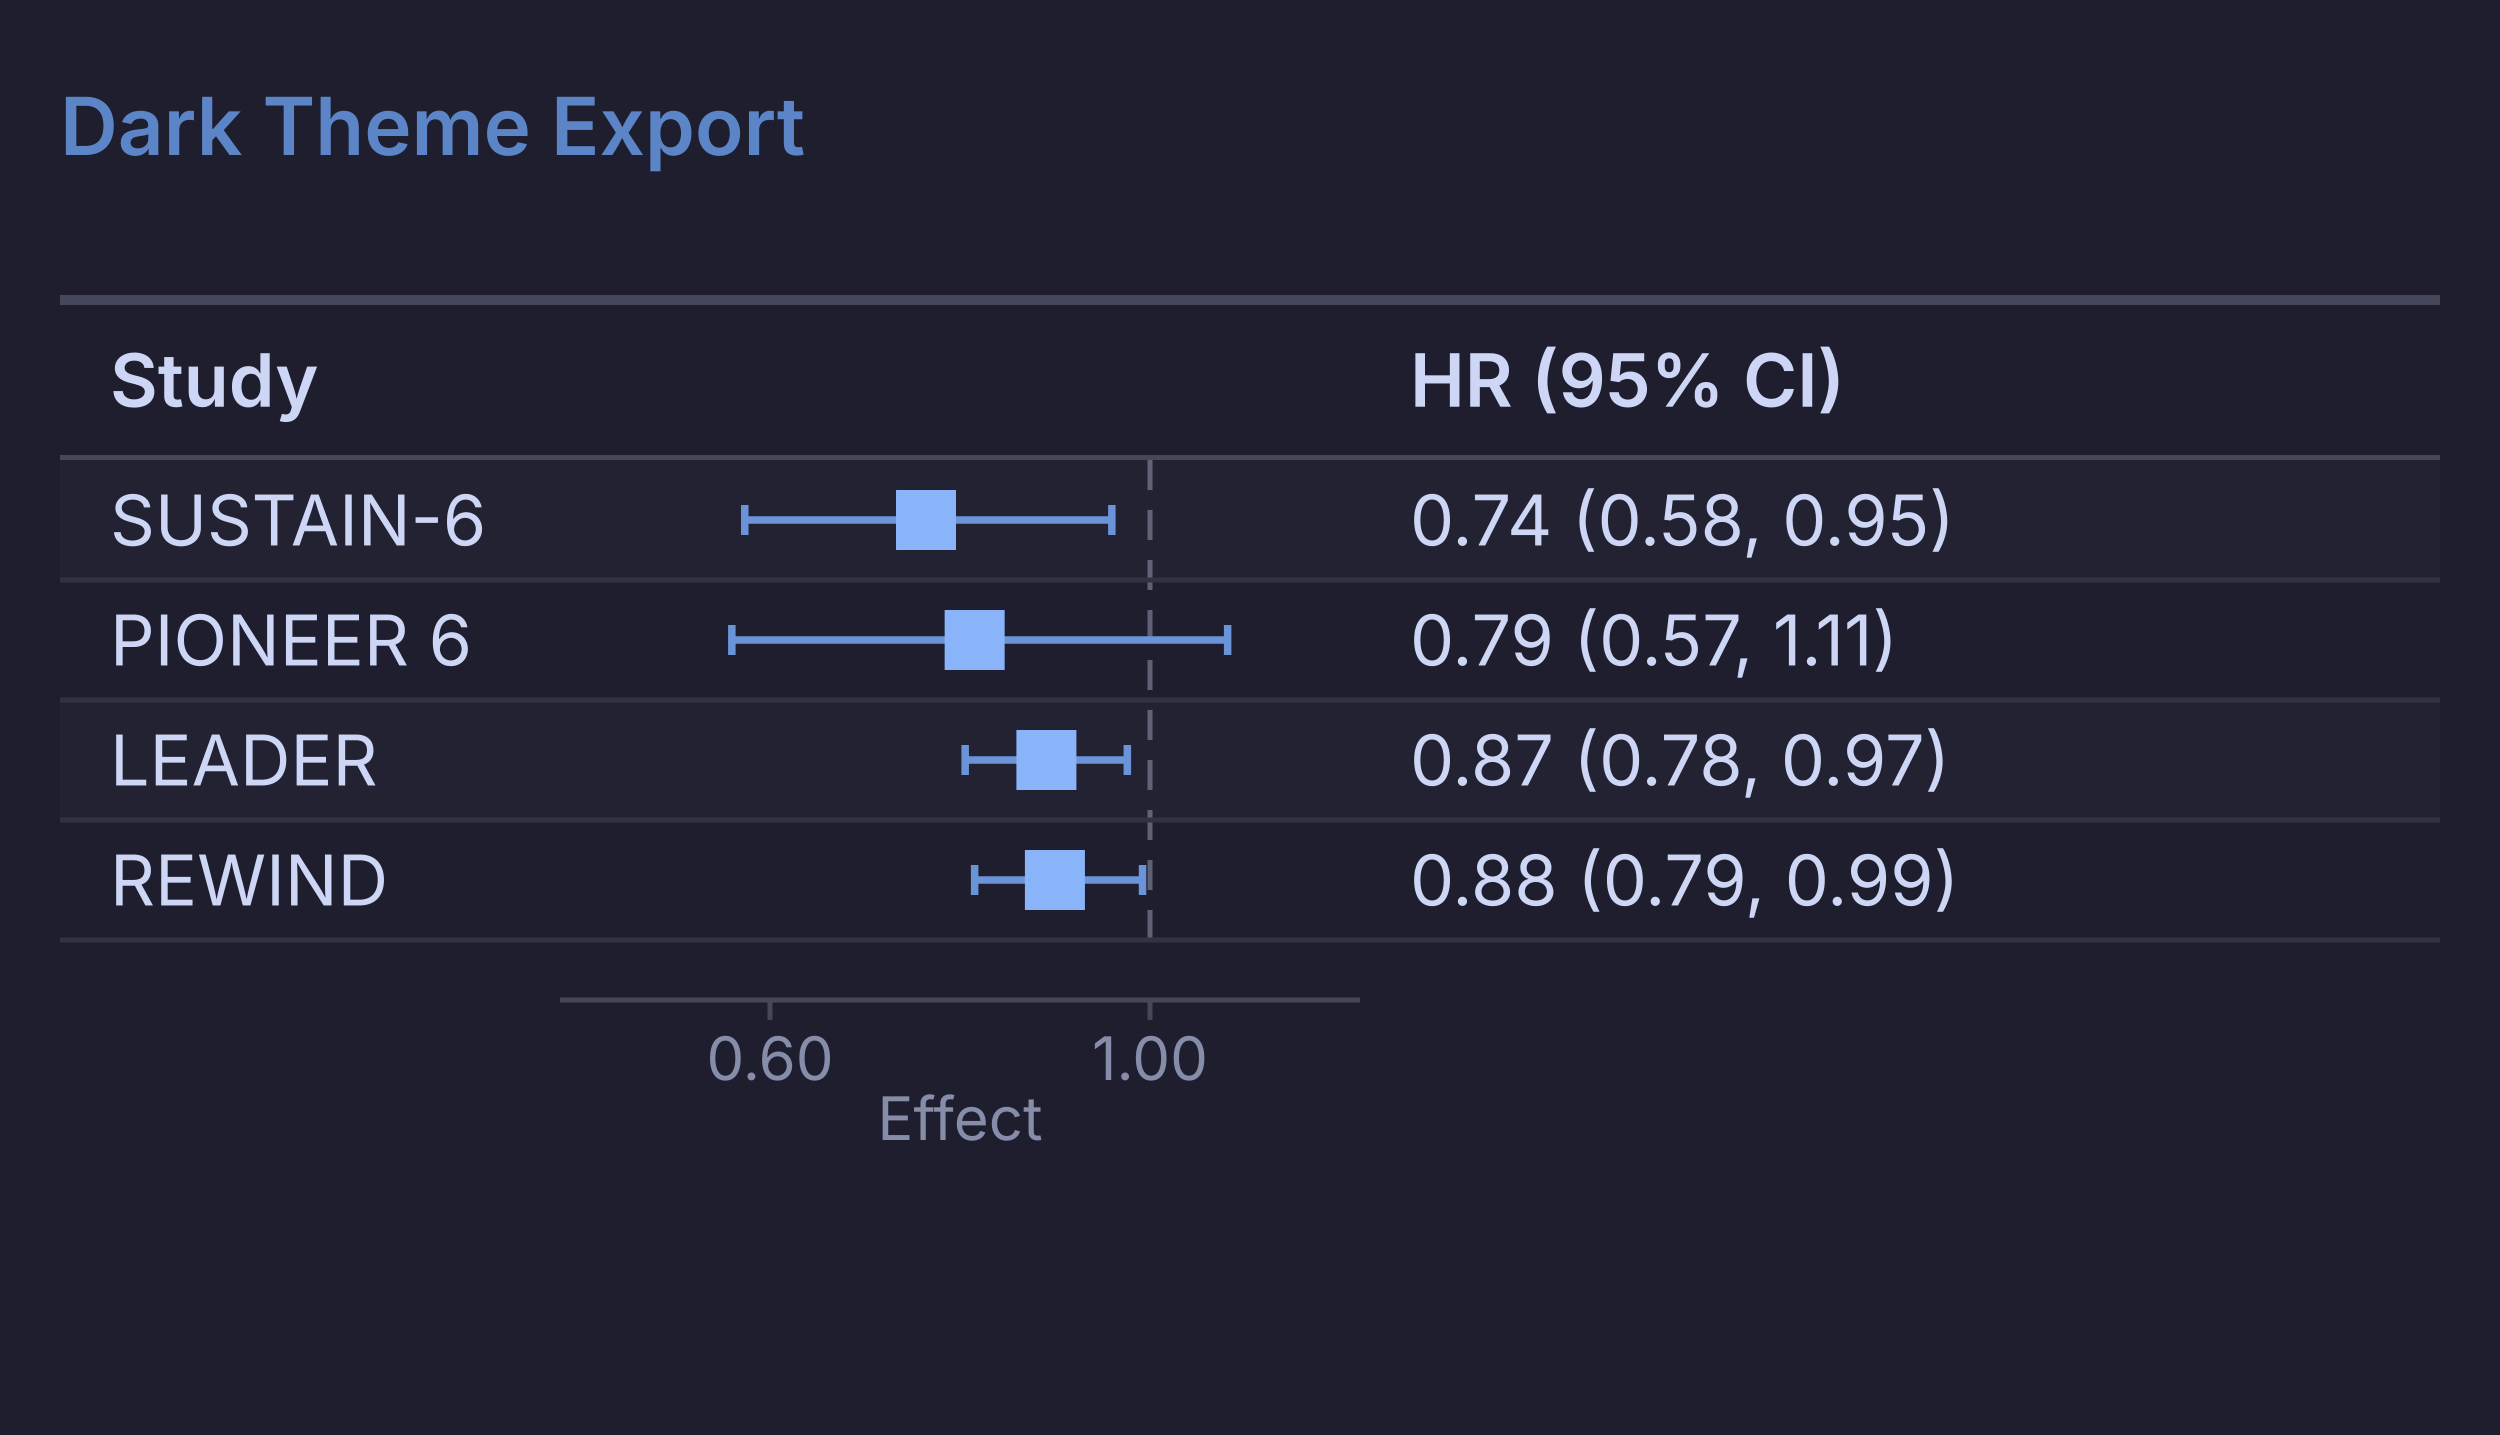
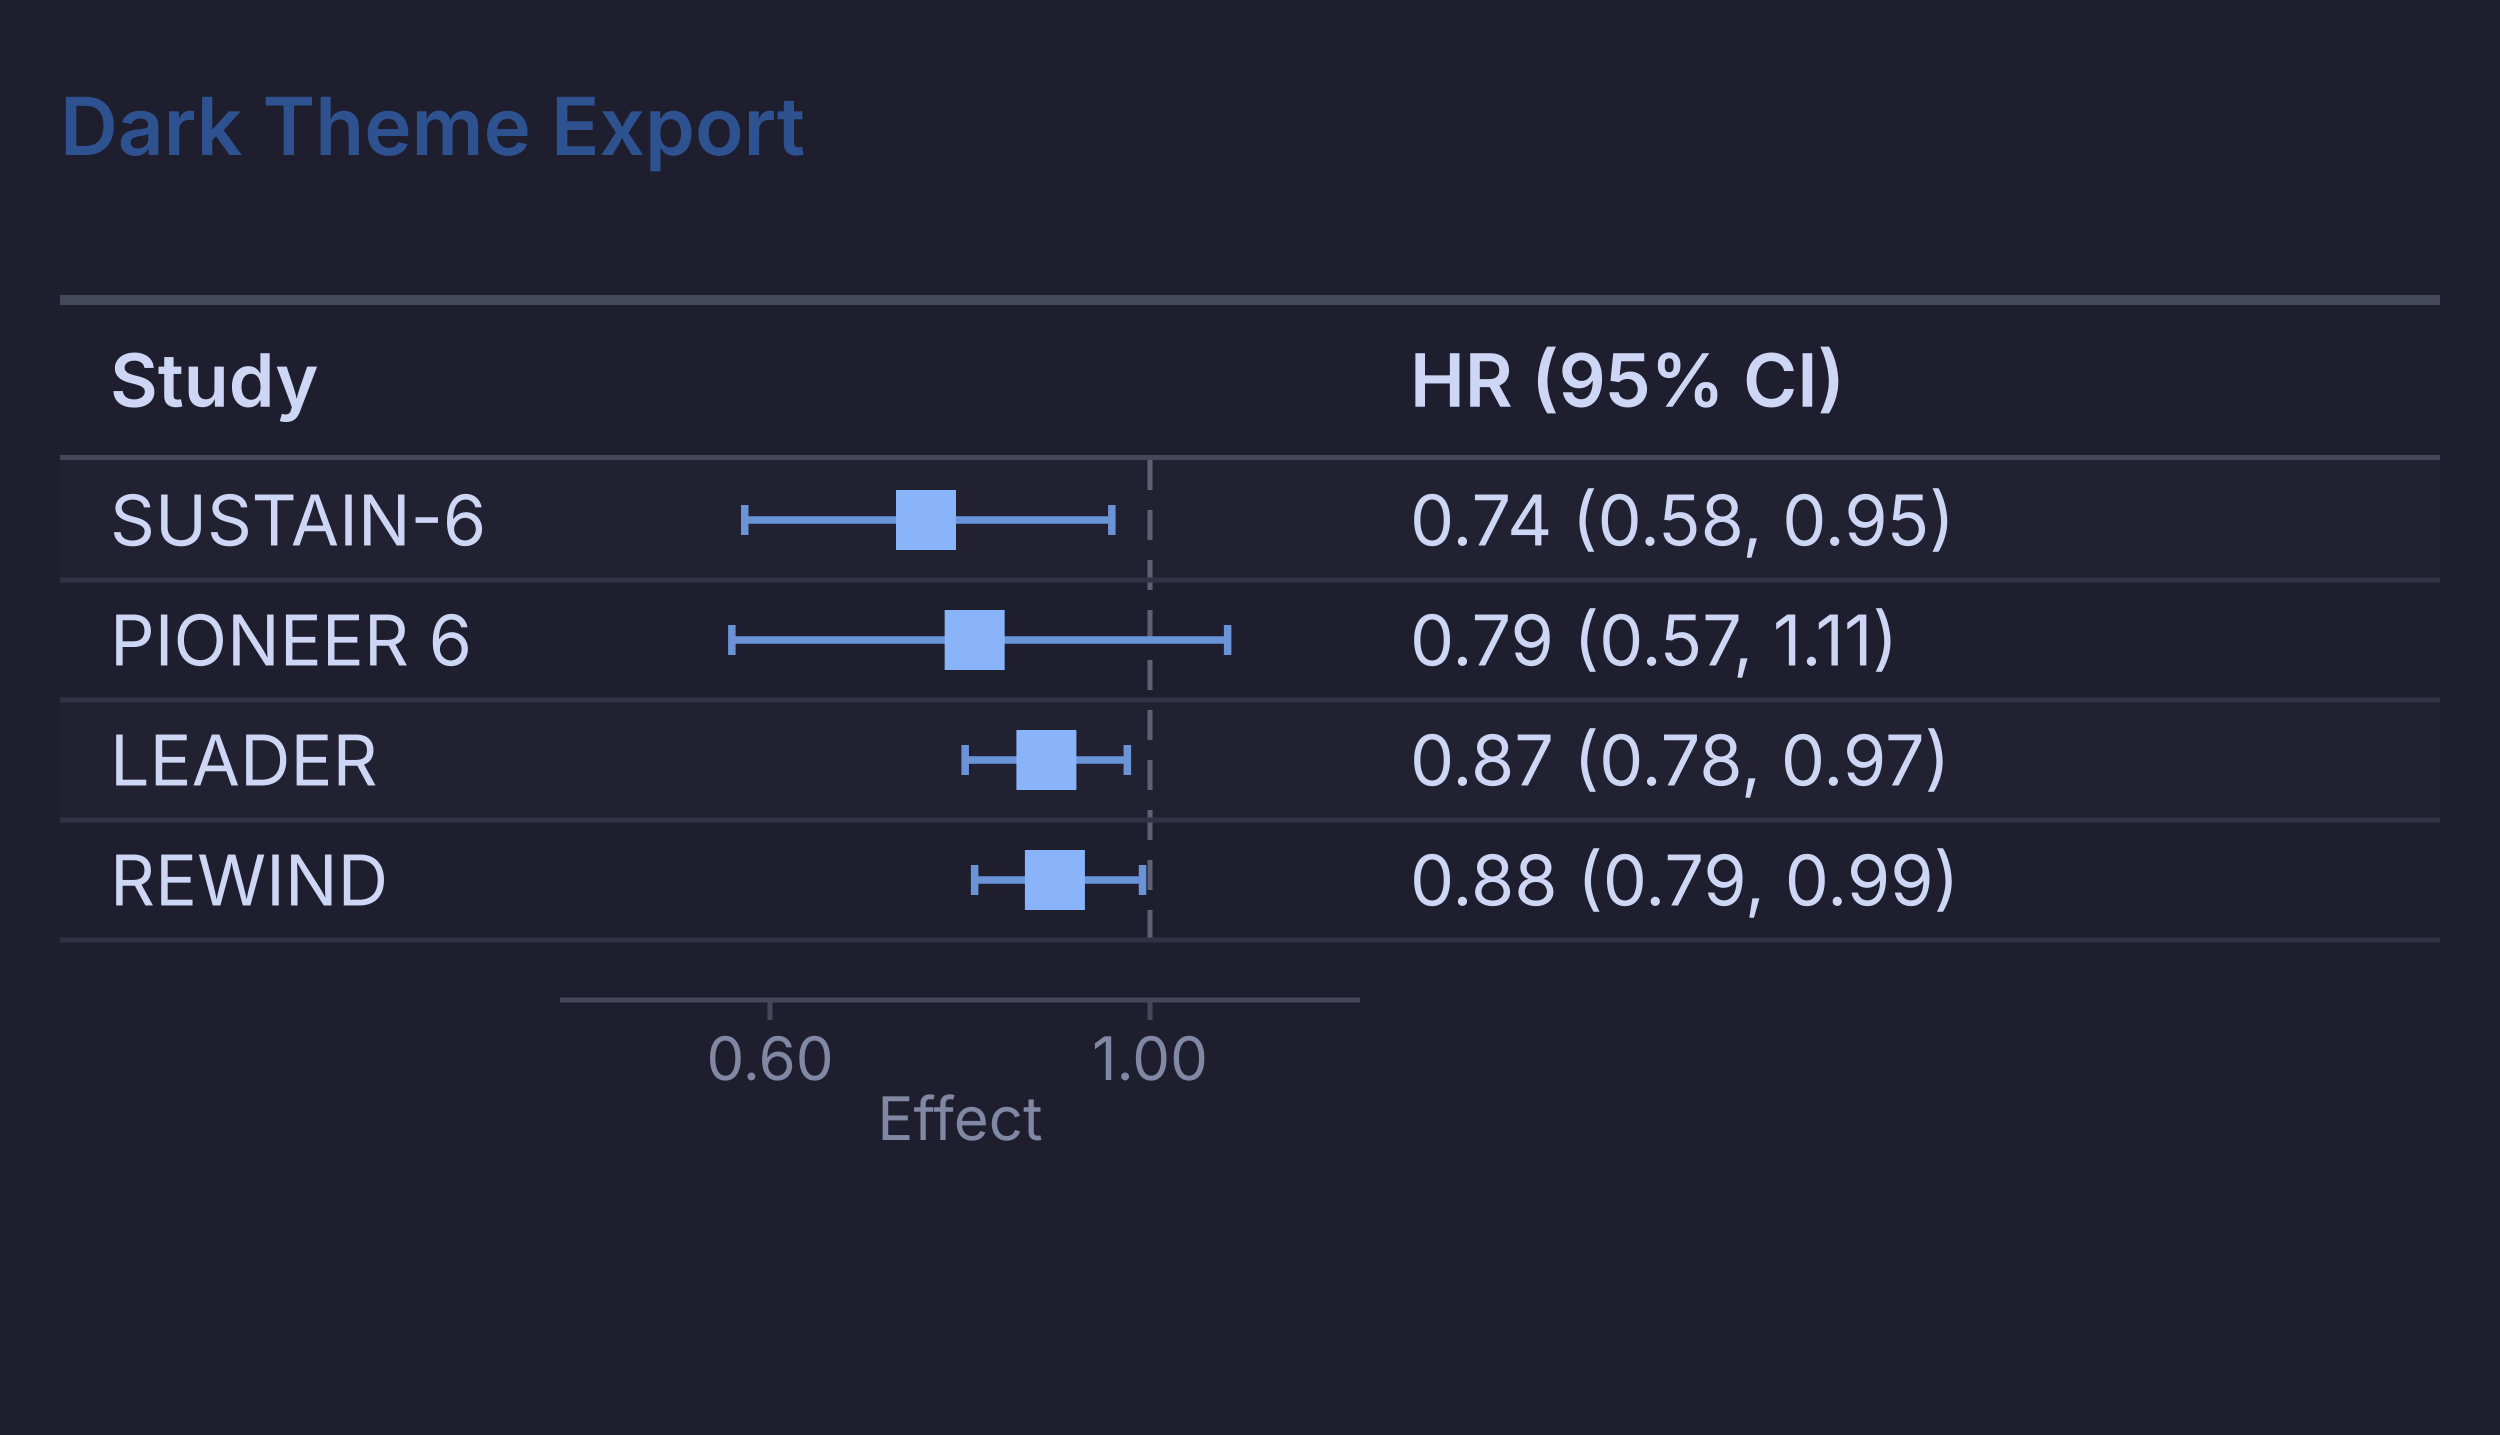
<svg xmlns="http://www.w3.org/2000/svg" width="500" height="287" viewBox="0 0 500 287">
  <style>
  text {
    font-variant-numeric: tabular-nums;
  }
  /* Use dominant-baseline for cell text to match CSS flex centering */
  .cell-text { dominant-baseline: central; }
</style>
  <rect width="100%" height="100%" fill="#1E1E2E" />
-   <text x="12" y="31" font-family="system-ui, -apple-system, 'Segoe UI', sans-serif" font-size="16px" font-weight="600" fill="#5C85C8">Dark Theme Export</text>
+   <text x="12" y="31" font-family="system-ui, -apple-system, 'Segoe UI', sans-serif" font-size="16px" font-weight="600" fill="#2E5290">Dark Theme Export</text>
  <line x1="12" x2="488" y1="60" y2="60" stroke="#45475A" stroke-width="2" />
  <text class="cell-text" x="22" y="76" font-family="system-ui, -apple-system, 'Segoe UI', sans-serif" font-size="14.7px" font-weight="600" fill="#CDD6F4">Study</text>
  <text class="cell-text" x="282" y="76" font-family="system-ui, -apple-system, 'Segoe UI', sans-serif" font-size="14.7px" font-weight="600" text-anchor="start" fill="#CDD6F4">HR (95% CI)</text>
  <line x1="12" x2="488" y1="92" y2="92" stroke="#45475A" stroke-width="2" />
-   <rect x="12" y="92" width="476" height="24" fill="#222233" />
-   <rect x="12" y="140" width="476" height="24" fill="#222233" />
+   <rect x="12" y="92" width="476" height="24" fill="#212132" />
+   <rect x="12" y="140" width="476" height="24" fill="#212132" />
  <line x1="230.001" x2="230.001" y1="92" y2="188" stroke="#898EA5" stroke-width="1" stroke-opacity="0.6" stroke-dasharray="6,4" />
  <g class="interval effect-0">
    <line x1="148.955" x2="222.369" y1="104" y2="104" stroke="#6B94D8" stroke-width="1.5" />
    <line x1="148.955" x2="148.955" y1="101" y2="107" stroke="#6B94D8" stroke-width="1.5" />
    <line x1="222.369" x2="222.369" y1="101" y2="107" stroke="#6B94D8" stroke-width="1.5" />
    <rect x="179.202" y="98" width="12" height="12" fill="#89B4FA" />
  </g>
  <g class="interval effect-0">
    <line x1="146.368" x2="245.528" y1="128" y2="128" stroke="#6B94D8" stroke-width="1.5" />
    <line x1="146.368" x2="146.368" y1="125" y2="131" stroke="#6B94D8" stroke-width="1.5" />
    <line x1="245.528" x2="245.528" y1="125" y2="131" stroke="#6B94D8" stroke-width="1.5" />
    <rect x="188.93" y="122" width="12" height="12" fill="#89B4FA" />
  </g>
  <g class="interval effect-0">
    <line x1="193.034" x2="225.469" y1="152" y2="152" stroke="#6B94D8" stroke-width="1.5" />
    <line x1="193.034" x2="193.034" y1="149" y2="155" stroke="#6B94D8" stroke-width="1.5" />
    <line x1="225.469" x2="225.469" y1="149" y2="155" stroke="#6B94D8" stroke-width="1.5" />
    <rect x="203.281" y="146" width="12" height="12" fill="#89B4FA" />
  </g>
  <g class="interval effect-0">
    <line x1="194.93" x2="228.505" y1="176" y2="176" stroke="#6B94D8" stroke-width="1.5" />
    <line x1="194.93" x2="194.93" y1="173" y2="179" stroke="#6B94D8" stroke-width="1.5" />
    <line x1="228.505" x2="228.505" y1="173" y2="179" stroke="#6B94D8" stroke-width="1.5" />
    <rect x="204.981" y="170" width="12" height="12" fill="#89B4FA" />
  </g>
  <g transform="translate(0, 200)">
    <line x1="112" x2="272" y1="0" y2="0" stroke="#45475A" stroke-width="1" />
    <line x1="153.999" x2="153.999" y1="0" y2="4" stroke="#45475A" stroke-width="1" />
-     <text x="153.999" y="16" text-anchor="middle" font-family="system-ui, -apple-system, 'Segoe UI', sans-serif" font-size="12px" font-weight="400" font-style="normal" fill="#868DA9">0.60</text>
+     <text x="153.999" y="16" text-anchor="middle" font-family="system-ui, -apple-system, 'Segoe UI', sans-serif" font-size="12px" font-weight="400" font-style="normal" fill="#8188A3">0.60</text>
    <line x1="230.001" x2="230.001" y1="0" y2="4" stroke="#45475A" stroke-width="1" />
-     <text x="230.001" y="16" text-anchor="middle" font-family="system-ui, -apple-system, 'Segoe UI', sans-serif" font-size="12px" font-weight="400" font-style="normal" fill="#868DA9">1.00</text>
-     <text x="192" y="28" text-anchor="middle" font-family="system-ui, -apple-system, 'Segoe UI', sans-serif" font-size="12px" font-weight="400" font-style="normal" fill="#868DA9">Effect</text>
+     <text x="230.001" y="16" text-anchor="middle" font-family="system-ui, -apple-system, 'Segoe UI', sans-serif" font-size="12px" font-weight="400" font-style="normal" fill="#8188A3">1.00</text>
+     <text x="192" y="28" text-anchor="middle" font-family="system-ui, -apple-system, 'Segoe UI', sans-serif" font-size="12px" font-weight="400" font-style="normal" fill="#8188A3">Effect</text>
  </g>
  <text class="cell-text" x="22" y="104" font-family="system-ui, -apple-system, 'Segoe UI', sans-serif" font-size="14px" font-weight="400" font-style="normal" fill="#CDD6F4">SUSTAIN-6</text>
  <text class="cell-text" x="282" y="104" font-family="system-ui, -apple-system, 'Segoe UI', sans-serif" font-size="14px" font-weight="400" font-style="normal" text-anchor="start" fill="#CDD6F4">0.74 (0.58, 0.95)</text>
  <line x1="12" x2="488" y1="116" y2="116" stroke="#313244" stroke-width="1" />
  <text class="cell-text" x="22" y="128" font-family="system-ui, -apple-system, 'Segoe UI', sans-serif" font-size="14px" font-weight="400" font-style="normal" fill="#CDD6F4">PIONEER 6</text>
  <text class="cell-text" x="282" y="128" font-family="system-ui, -apple-system, 'Segoe UI', sans-serif" font-size="14px" font-weight="400" font-style="normal" text-anchor="start" fill="#CDD6F4">0.79 (0.57, 1.11)</text>
  <line x1="12" x2="488" y1="140" y2="140" stroke="#313244" stroke-width="1" />
  <text class="cell-text" x="22" y="152" font-family="system-ui, -apple-system, 'Segoe UI', sans-serif" font-size="14px" font-weight="400" font-style="normal" fill="#CDD6F4">LEADER</text>
  <text class="cell-text" x="282" y="152" font-family="system-ui, -apple-system, 'Segoe UI', sans-serif" font-size="14px" font-weight="400" font-style="normal" text-anchor="start" fill="#CDD6F4">0.87 (0.78, 0.97)</text>
  <line x1="12" x2="488" y1="164" y2="164" stroke="#313244" stroke-width="1" />
  <text class="cell-text" x="22" y="176" font-family="system-ui, -apple-system, 'Segoe UI', sans-serif" font-size="14px" font-weight="400" font-style="normal" fill="#CDD6F4">REWIND</text>
  <text class="cell-text" x="282" y="176" font-family="system-ui, -apple-system, 'Segoe UI', sans-serif" font-size="14px" font-weight="400" font-style="normal" text-anchor="start" fill="#CDD6F4">0.88 (0.79, 0.99)</text>
  <line x1="12" x2="488" y1="188" y2="188" stroke="#313244" stroke-width="1" />
</svg>
